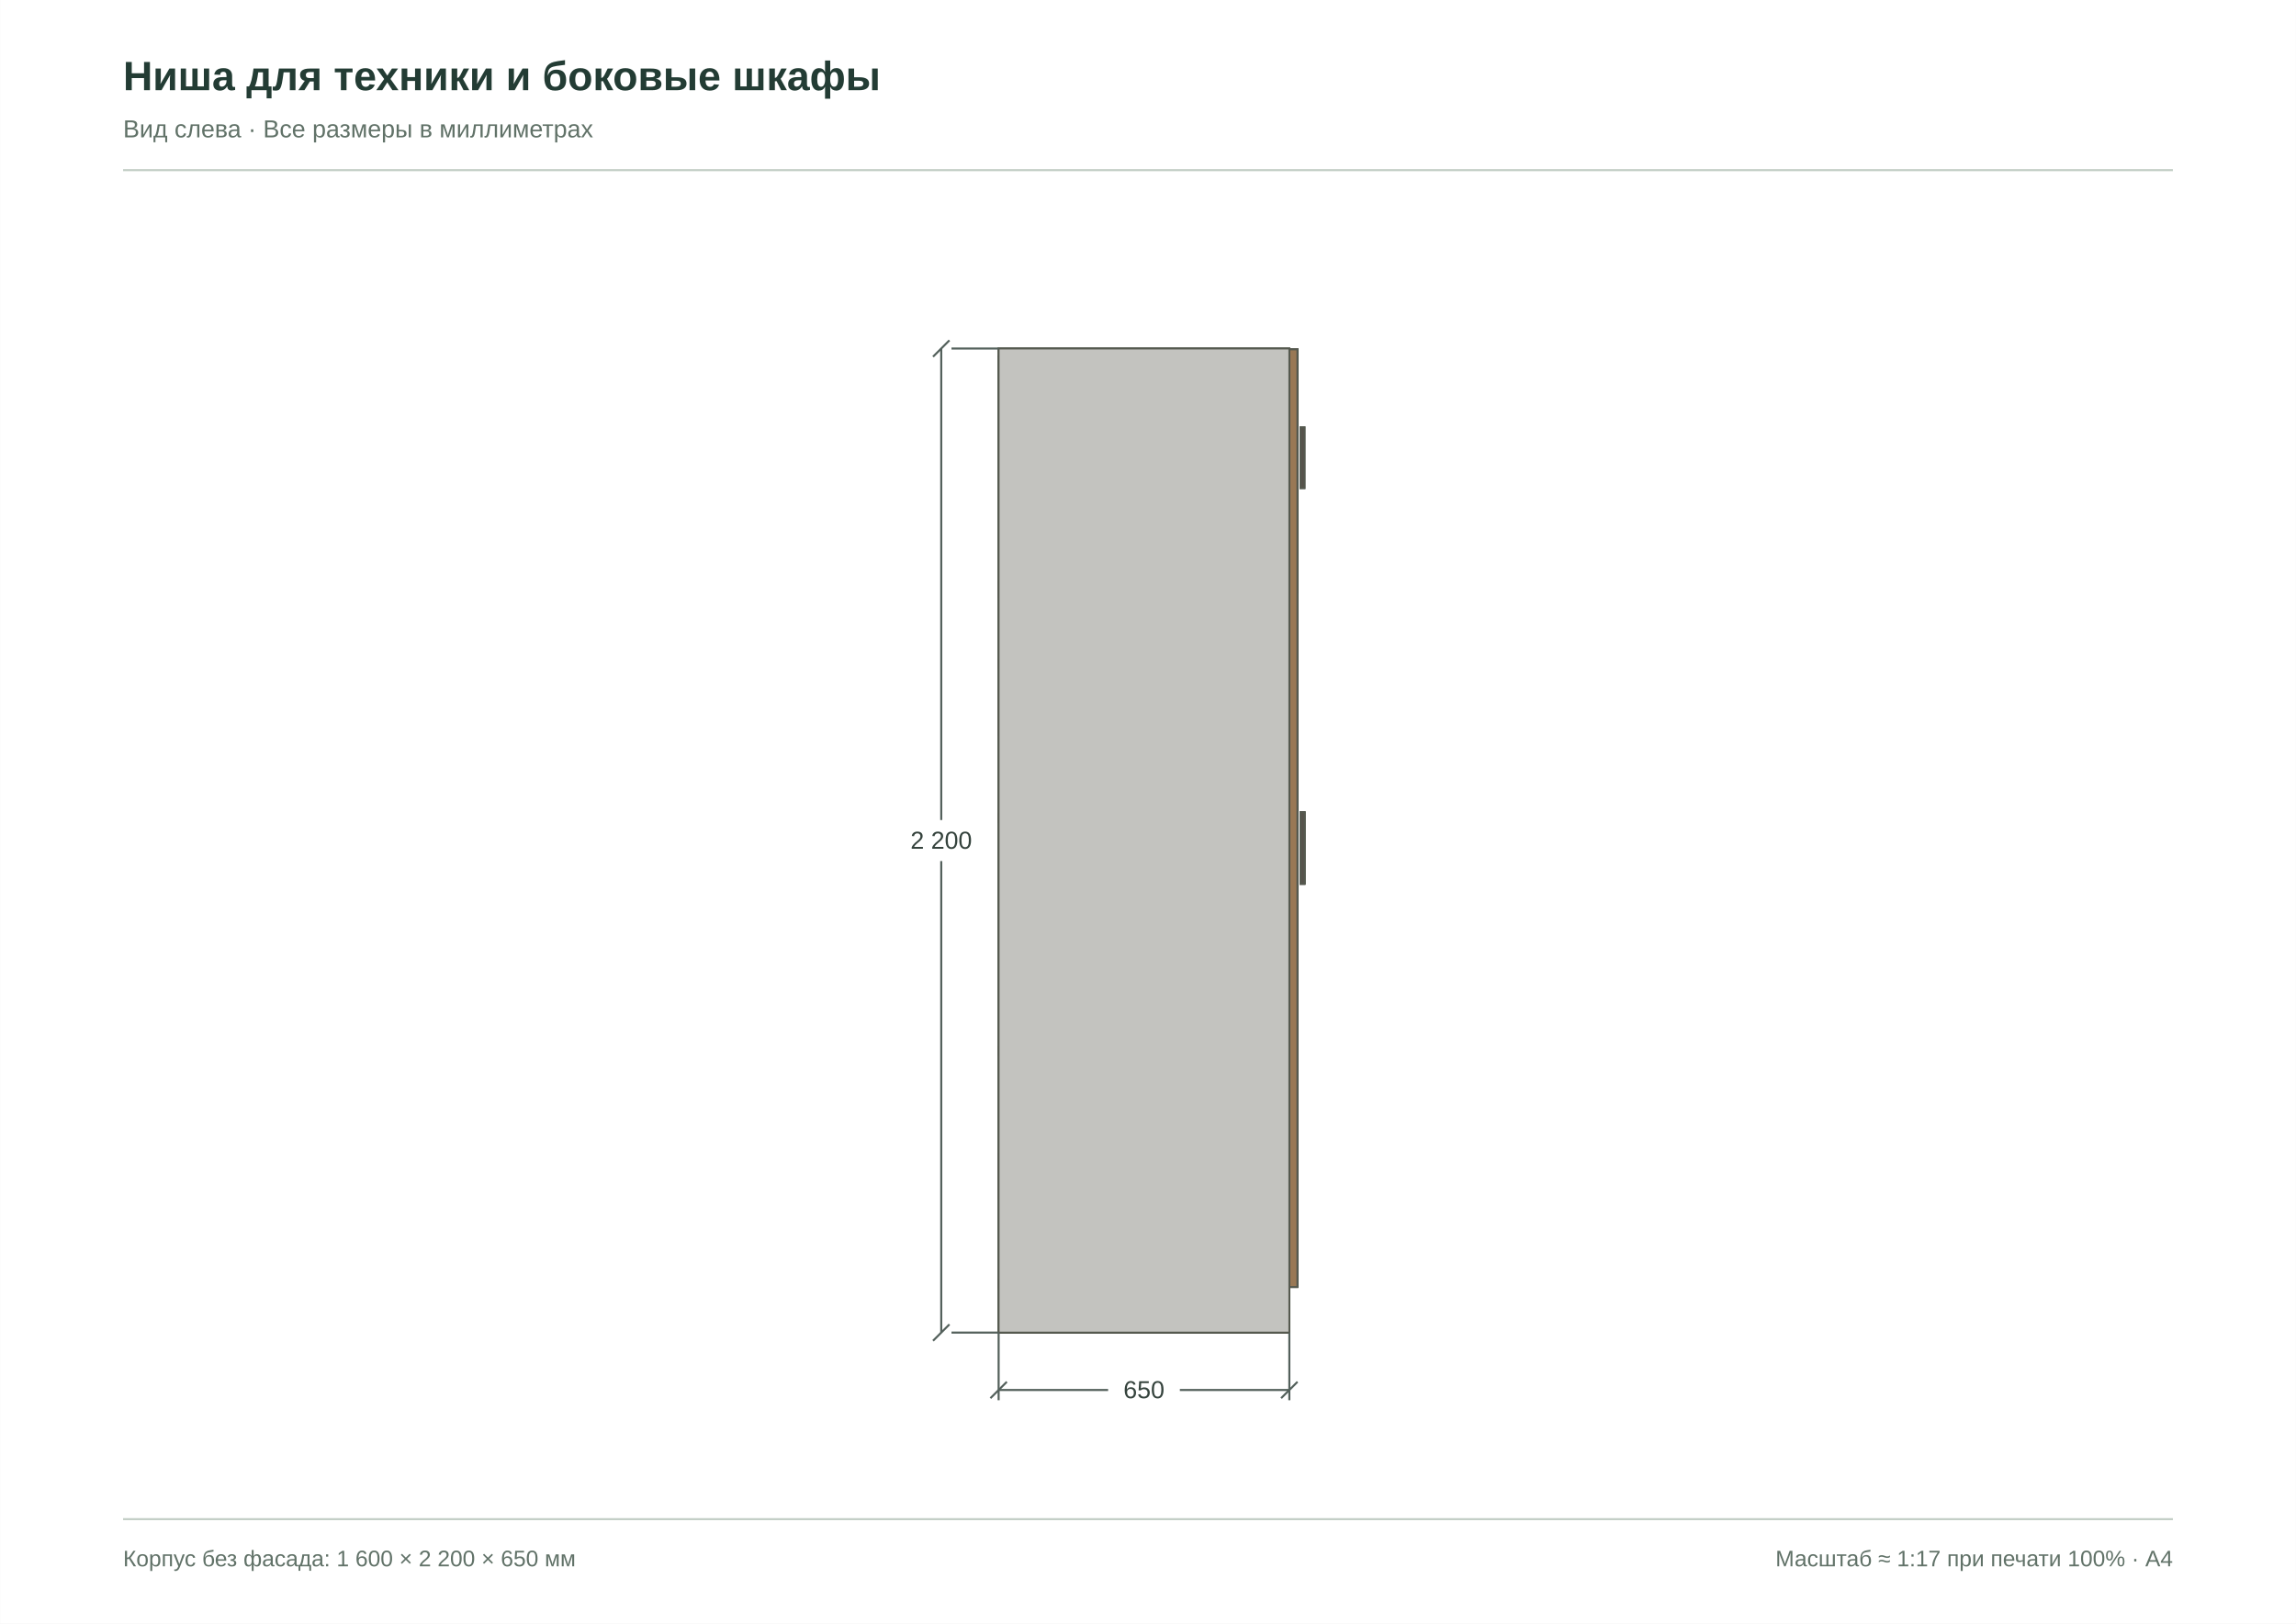
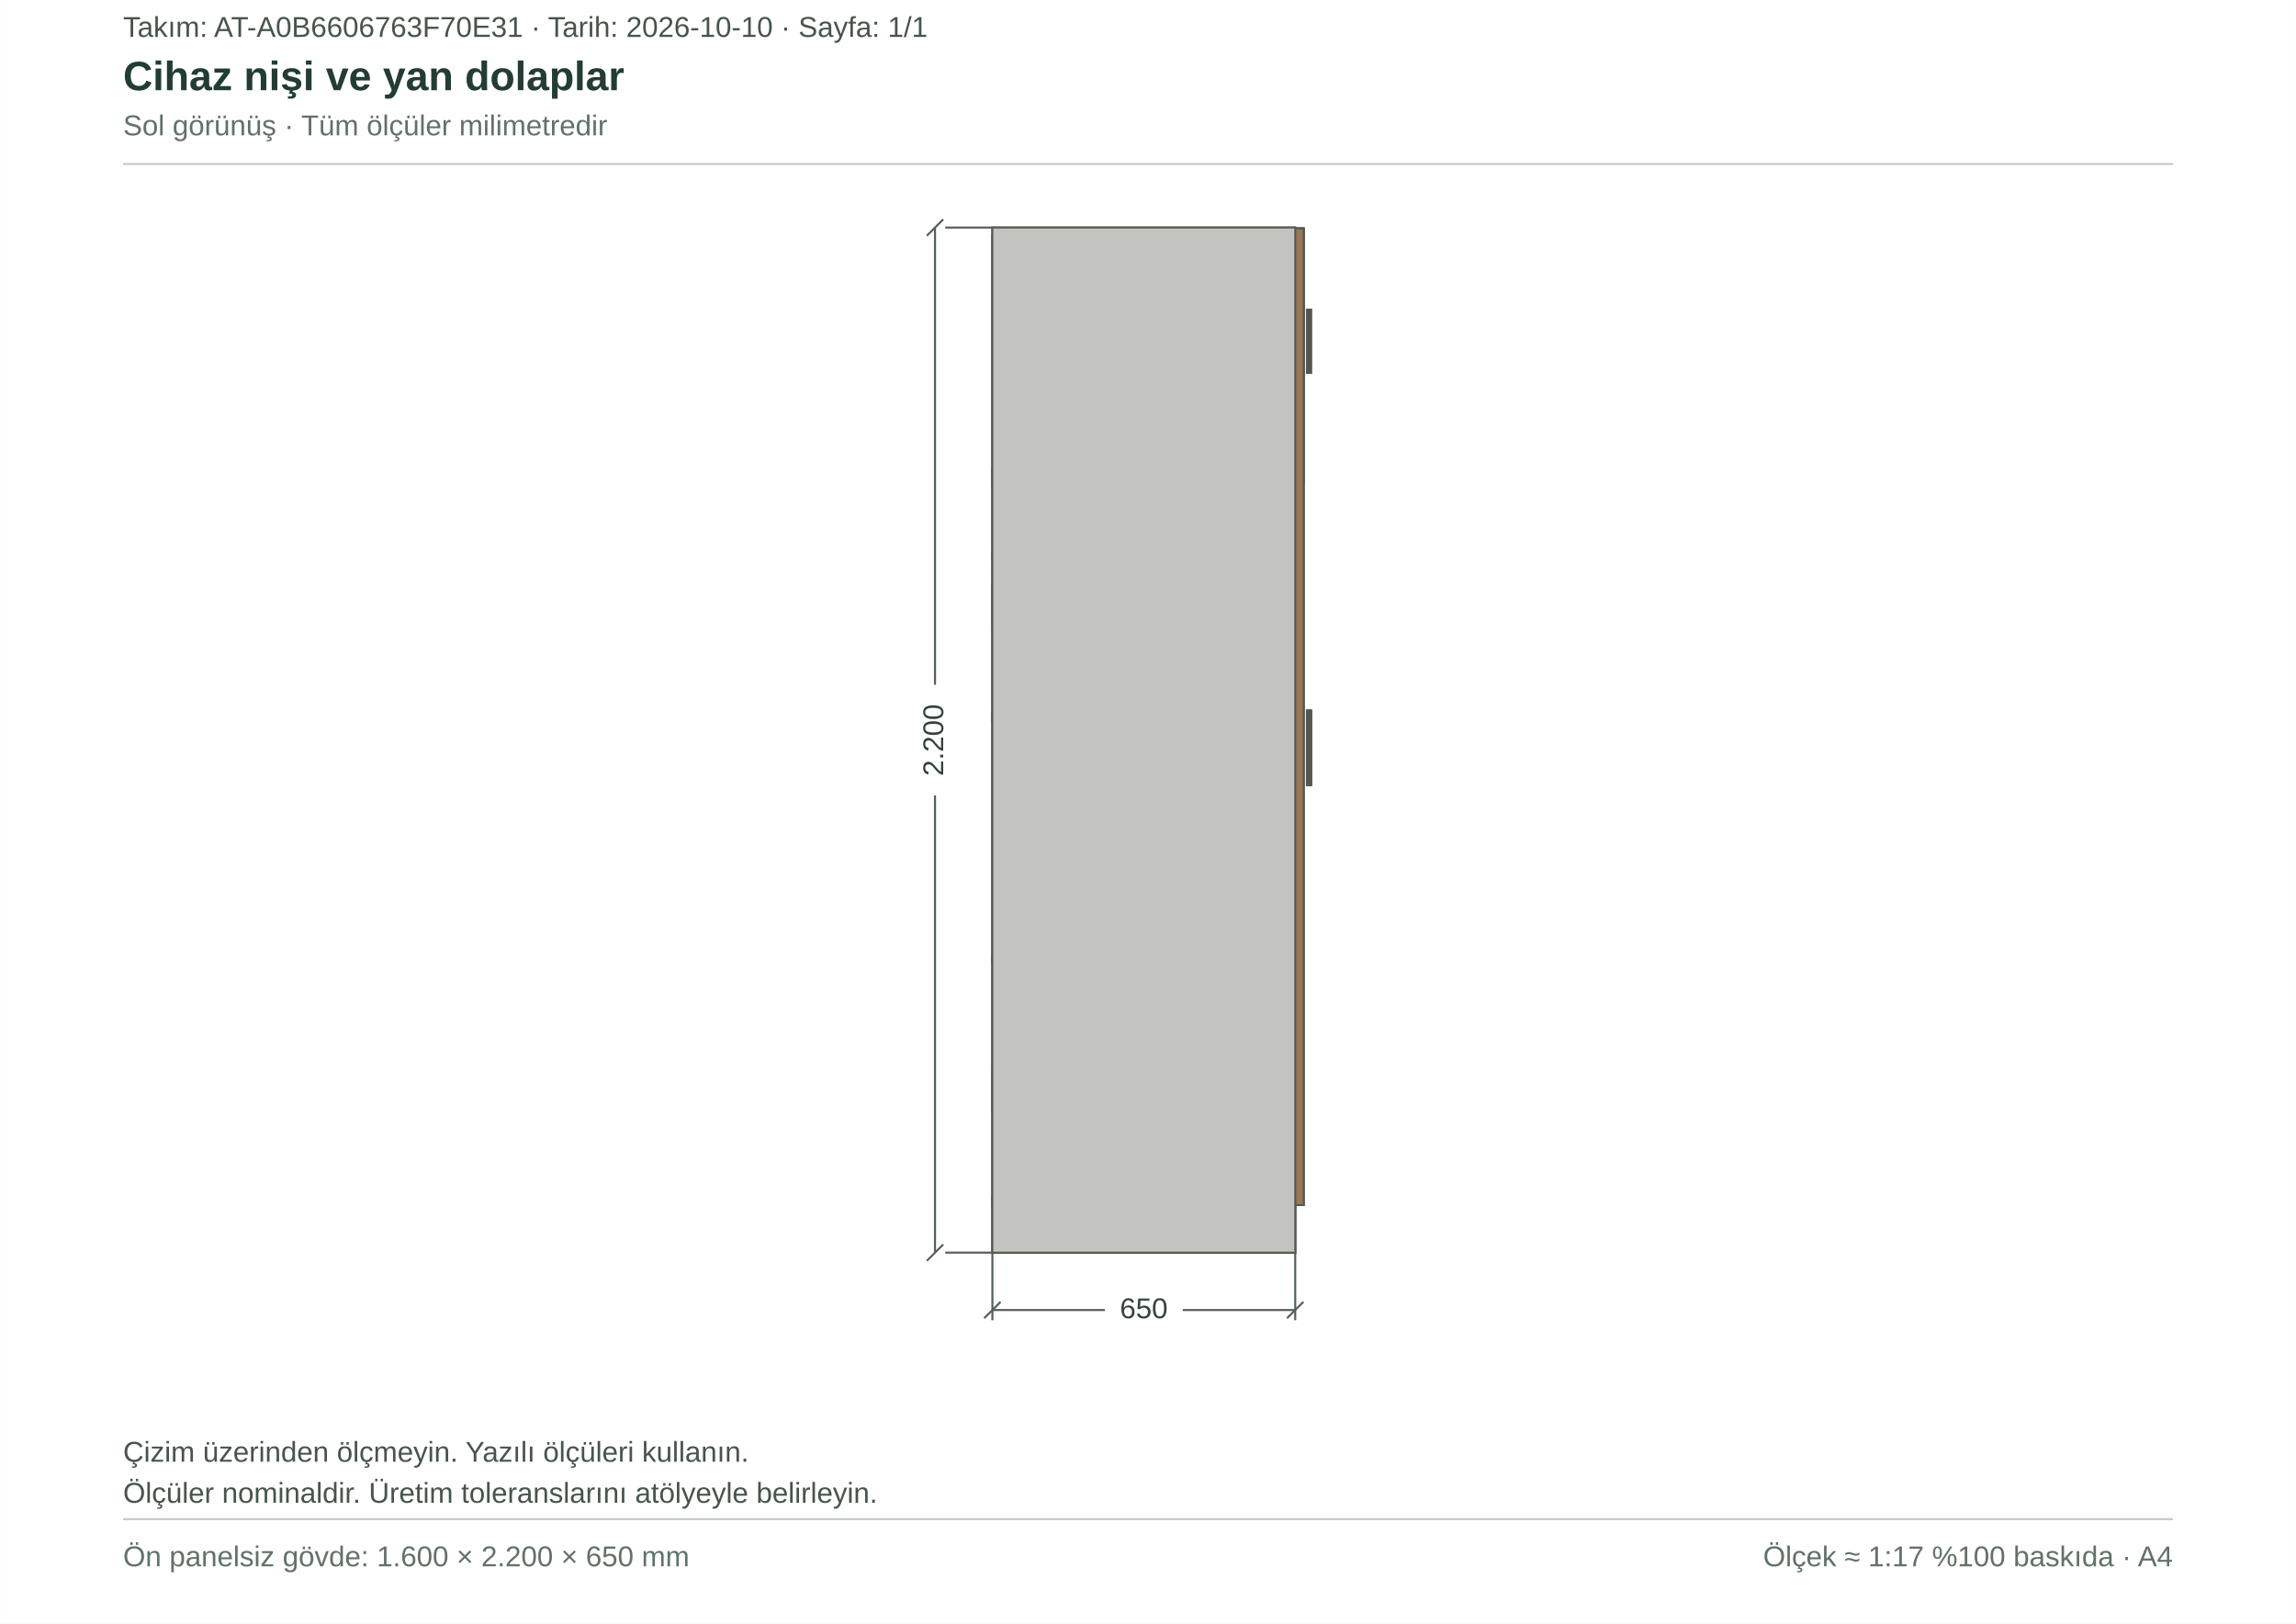
- <svg xmlns="http://www.w3.org/2000/svg" data-i18n="off" lang="ru" width="297mm" height="210mm" viewBox="0 0 1120 792" role="img" aria-label="Ниша для техники и боковые шкафы: Вид слева">
+ <svg xmlns="http://www.w3.org/2000/svg" data-i18n="off" lang="tr" width="297mm" height="210mm" viewBox="0 0 1120 792" role="img" aria-label="Cihaz nişi ve yan dolaplar: Sol görünüş" data-drawing-view="left" data-annotation-page="1" data-annotation-page-count="1" data-annotation-label-count="2">
  <rect width="1120" height="792" fill="white" />
  <g font-family="Arial, sans-serif">
-     <text x="60" y="44" font-size="20" font-weight="600" fill="#233c34">Ниша для техники и боковые шкафы</text>
-     <text x="60" y="67" font-size="12" fill="#617268">Вид слева · Все размеры в миллиметрах</text>
-     <path d="M60,83 H1060" stroke="#c3cec6" />
-     <g transform="translate(60,90)">
-       <polygon points="427.13,560 568.95,560 568.95,80 427.13,80" data-component="body" data-part-id="cabinet-1-part-2" fill="#c3c3bf" fill-opacity="1" stroke="#55594f" stroke-width="0.9" />
-       <polygon points="574.4,341.1 576.36,341.1 576.36,306.19 574.4,306.19" data-component="door-handle" data-section-id="laundry-right" data-door-opening="right" data-front-index="2" fill="#57534b" fill-opacity="1" stroke="#55594f" stroke-width="0.9" />
-       <polygon points="568.95,537.75 572.87,537.75 572.87,80.44 568.95,80.44" data-component="front" data-section-id="laundry-right" data-door-opening="right" data-front-index="2" fill="#997855" fill-opacity="1" stroke="#55594f" stroke-width="0.9" />
-       <polygon points="574.4,341.1 576.36,341.1 576.36,306.19 574.4,306.19" data-component="door-handle" data-section-id="laundry-right" data-door-opening="left" data-front-index="1" fill="#57534b" fill-opacity="1" stroke="#55594f" stroke-width="0.9" />
-       <polygon points="564.58,424.62 427.13,424.62 427.13,420.69 564.58,420.69" data-component="shelf" data-part-id="cabinet-1-part-14" data-section-id="laundry-right" fill="#c3c3bf" fill-opacity="1" stroke="#55594f" stroke-width="0.9" />
-       <polygon points="564.58,311.05 427.13,311.05 427.13,307.13 564.58,307.13" data-component="shelf" data-part-id="cabinet-1-part-15" data-section-id="laundry-right" fill="#c3c3bf" fill-opacity="1" stroke="#55594f" stroke-width="0.9" />
-       <polygon points="564.58,197.49 427.13,197.49 427.13,193.56 564.58,193.56" data-component="shelf" data-part-id="cabinet-1-part-16" data-section-id="laundry-right" fill="#c3c3bf" fill-opacity="1" stroke="#55594f" stroke-width="0.9" />
-       <polygon points="568.95,538.18 427.13,538.18 427.13,534.25 568.95,534.25" data-component="bottom" data-part-id="cabinet-1-part-5" data-section-id="laundry-right" fill="#c3c3bf" fill-opacity="1" stroke="#55594f" stroke-width="0.9" />
-       <polygon points="554.76,560 558.69,560 558.69,540.36 554.76,540.36" data-component="plinth" data-part-id="cabinet-1-part-18" data-section-id="laundry-right" fill="#c3c3bf" fill-opacity="1" stroke="#55594f" stroke-width="0.9" />
-       <polygon points="568.95,537.75 572.87,537.75 572.87,80.44 568.95,80.44" data-component="front" data-section-id="laundry-right" data-door-opening="left" data-front-index="1" fill="#997855" fill-opacity="1" stroke="#55594f" stroke-width="0.9" />
-       <polygon points="427.13,560 568.95,560 568.95,83.93 427.13,83.93" data-component="partition" data-part-id="cabinet-1-part-9" fill="#c3c3bf" fill-opacity="1" stroke="#55594f" stroke-width="0.9" />
-       <polygon points="574.4,148.09 576.36,148.09 576.36,118.42 574.4,118.42" data-component="door-handle" data-section-id="laundry-upper" data-door-opening="right" data-front-index="2" fill="#57534b" fill-opacity="1" stroke="#55594f" stroke-width="0.9" />
-       <polygon points="568.95,199.13 572.87,199.13 572.87,80.44 568.95,80.44" data-component="front" data-section-id="laundry-upper" data-door-opening="right" data-front-index="2" fill="#997855" fill-opacity="1" stroke="#55594f" stroke-width="0.9" />
-       <polygon points="574.4,148.09 576.36,148.09 576.36,118.42 574.4,118.42" data-component="door-handle" data-section-id="laundry-upper" data-door-opening="left" data-front-index="1" fill="#57534b" fill-opacity="1" stroke="#55594f" stroke-width="0.9" />
-       <polygon points="568.97,406.07 569.01,406.07 569.01,392.16 568.97,392.16" data-component="appliance-detail" data-section-id="laundry-floor" fill="#969f9c" fill-opacity="1" stroke="#55594f" stroke-width="0.9" />
-       <polygon points="438.04,560 568.95,560 568.95,374.55 438.04,374.55" data-component="appliance" data-section-id="laundry-floor" fill="#b1b5b4" fill-opacity="1" stroke="#55594f" stroke-width="0.9" />
-       <polygon points="564.58,230.76 431.49,230.76 431.49,226.84 564.58,226.84" data-component="pull-out-shelf" data-part-id="cabinet-1-part-13" data-section-id="laundry-shelf" fill="#c3c3bf" fill-opacity="1" stroke="#55594f" stroke-width="0.9" />
-       <polygon points="568.95,201.31 427.13,201.31 427.13,197.38 568.95,197.38" data-component="partition" data-part-id="cabinet-1-part-7" fill="#c3c3bf" fill-opacity="1" stroke="#55594f" stroke-width="0.9" />
-       <polygon points="568.95,235.78 427.13,235.78 427.13,231.85 568.95,231.85" data-component="partition" data-part-id="cabinet-1-part-8" fill="#c3c3bf" fill-opacity="1" stroke="#55594f" stroke-width="0.9" />
-       <polygon points="427.13,268.51 431.05,268.51 431.05,246.69 427.13,246.69" data-component="brace" data-part-id="cabinet-1-part-19" data-section-id="laundry-floor" fill="#c3c3bf" fill-opacity="1" stroke="#55594f" stroke-width="0.9" />
-       <polygon points="427.13,494.55 431.05,494.55 431.05,472.73 427.13,472.73" data-component="brace" data-part-id="cabinet-1-part-20" data-section-id="laundry-floor" fill="#c3c3bf" fill-opacity="1" stroke="#55594f" stroke-width="0.9" />
-       <polygon points="568.95,199.13 572.87,199.13 572.87,80.44 568.95,80.44" data-component="front" data-section-id="laundry-upper" data-door-opening="left" data-front-index="1" fill="#997855" fill-opacity="1" stroke="#55594f" stroke-width="0.9" />
-       <polygon points="427.13,560 568.95,560 568.95,83.93 427.13,83.93" data-component="partition" data-part-id="cabinet-1-part-6" fill="#c3c3bf" fill-opacity="1" stroke="#55594f" stroke-width="0.9" />
-       <polygon points="574.4,341.1 576.36,341.1 576.36,306.19 574.4,306.19" data-component="door-handle" data-section-id="laundry-left" data-door-opening="right" data-front-index="2" fill="#57534b" fill-opacity="1" stroke="#55594f" stroke-width="0.9" />
-       <polygon points="568.95,537.75 572.87,537.75 572.87,80.44 568.95,80.44" data-component="front" data-section-id="laundry-left" data-door-opening="right" data-front-index="2" fill="#997855" fill-opacity="1" stroke="#55594f" stroke-width="0.9" />
-       <polygon points="574.4,341.1 576.36,341.1 576.36,306.19 574.4,306.19" data-component="door-handle" data-section-id="laundry-left" data-door-opening="left" data-front-index="1" fill="#57534b" fill-opacity="1" stroke="#55594f" stroke-width="0.9" />
-       <polygon points="564.58,424.62 427.13,424.62 427.13,420.69 564.58,420.69" data-component="shelf" data-part-id="cabinet-1-part-10" data-section-id="laundry-left" fill="#c3c3bf" fill-opacity="1" stroke="#55594f" stroke-width="0.9" />
-       <polygon points="564.58,311.05 427.13,311.05 427.13,307.13 564.58,307.13" data-component="shelf" data-part-id="cabinet-1-part-11" data-section-id="laundry-left" fill="#c3c3bf" fill-opacity="1" stroke="#55594f" stroke-width="0.9" />
-       <polygon points="564.58,197.49 427.13,197.49 427.13,193.56 564.58,193.56" data-component="shelf" data-part-id="cabinet-1-part-12" data-section-id="laundry-left" fill="#c3c3bf" fill-opacity="1" stroke="#55594f" stroke-width="0.9" />
-       <polygon points="568.95,83.93 427.13,83.93 427.13,80 568.95,80" data-component="body" data-part-id="cabinet-1-part-3" fill="#c3c3bf" fill-opacity="1" stroke="#55594f" stroke-width="0.9" />
-       <polygon points="568.95,538.18 427.13,538.18 427.13,534.25 568.95,534.25" data-component="bottom" data-part-id="cabinet-1-part-4" data-section-id="laundry-left" fill="#c3c3bf" fill-opacity="1" stroke="#55594f" stroke-width="0.9" />
-       <polygon points="554.76,560 558.69,560 558.69,540.36 554.76,540.36" data-component="plinth" data-part-id="cabinet-1-part-17" data-section-id="laundry-left" fill="#c3c3bf" fill-opacity="1" stroke="#55594f" stroke-width="0.9" />
-       <polygon points="568.95,537.75 572.87,537.75 572.87,80.44 568.95,80.44" data-component="front" data-section-id="laundry-left" data-door-opening="left" data-front-index="1" fill="#997855" fill-opacity="1" stroke="#55594f" stroke-width="0.9" />
-       <polygon points="427.13,560 568.95,560 568.95,80 427.13,80" data-component="body" data-part-id="cabinet-1-part-1" fill="#c3c3bf" fill-opacity="1" stroke="#55594f" stroke-width="0.9" />
+     <text data-document-id="AT-A0B6606763F70E31" x="60" y="18" font-size="14" fill="#46554b">Takım: AT-A0B6606763F70E31 · Tarih: 2026-10-10 · Sayfa: 1/1</text>
+     <text x="60" y="44" font-size="20" font-weight="600" fill="#233c34">Cihaz nişi ve yan dolaplar</text>
+     <text x="60" y="66" font-size="14" fill="#617268">Sol görünüş · Tüm ölçüler milimetredir</text>
+     <path d="M60,80 H1060" stroke="#c3cec6" />
+     <g data-drawing-scene="true" transform="translate(60,91)">
+       <polygon points="424.09,520 571.82,520 571.82,20 424.09,20" data-component="body" data-part-id="cabinet-1-part-2" fill="#c3c3bf" fill-opacity="1" stroke="#55594f" stroke-width="0.9" />
+       <polygon points="577.5,291.98 579.55,291.98 579.55,255.62 577.5,255.62" data-component="door-handle" data-section-id="laundry-right" data-door-opening="right" data-front-index="2" fill="#57534b" fill-opacity="1" stroke="#55594f" stroke-width="0.9" />
+       <polygon points="571.82,496.82 575.91,496.82 575.91,20.45 571.82,20.45" data-component="front" data-section-id="laundry-right" data-door-opening="right" data-front-index="2" fill="#997855" fill-opacity="1" stroke="#55594f" stroke-width="0.9" />
+       <polygon points="577.5,291.98 579.55,291.98 579.55,255.62 577.5,255.62" data-component="door-handle" data-section-id="laundry-right" data-door-opening="left" data-front-index="1" fill="#57534b" fill-opacity="1" stroke="#55594f" stroke-width="0.9" />
+       <polygon points="567.27,378.98 424.09,378.98 424.09,374.89 567.27,374.89" data-component="shelf" data-part-id="cabinet-1-part-14" data-section-id="laundry-right" fill="#c3c3bf" fill-opacity="1" stroke="#55594f" stroke-width="0.9" />
+       <polygon points="567.27,260.68 424.09,260.68 424.09,256.59 567.27,256.59" data-component="shelf" data-part-id="cabinet-1-part-15" data-section-id="laundry-right" fill="#c3c3bf" fill-opacity="1" stroke="#55594f" stroke-width="0.9" />
+       <polygon points="567.27,142.39 424.09,142.39 424.09,138.3 567.27,138.3" data-component="shelf" data-part-id="cabinet-1-part-16" data-section-id="laundry-right" fill="#c3c3bf" fill-opacity="1" stroke="#55594f" stroke-width="0.9" />
+       <polygon points="571.82,497.27 424.09,497.27 424.09,493.18 571.82,493.18" data-component="bottom" data-part-id="cabinet-1-part-5" data-section-id="laundry-right" fill="#c3c3bf" fill-opacity="1" stroke="#55594f" stroke-width="0.9" />
+       <polygon points="557.05,520 561.14,520 561.14,499.55 557.05,499.55" data-component="plinth" data-part-id="cabinet-1-part-18" data-section-id="laundry-right" fill="#c3c3bf" fill-opacity="1" stroke="#55594f" stroke-width="0.9" />
+       <polygon points="571.82,496.82 575.91,496.82 575.91,20.45 571.82,20.45" data-component="front" data-section-id="laundry-right" data-door-opening="left" data-front-index="1" fill="#997855" fill-opacity="1" stroke="#55594f" stroke-width="0.9" />
+       <polygon points="424.09,520 571.82,520 571.82,24.09 424.09,24.09" data-component="partition" data-part-id="cabinet-1-part-9" fill="#c3c3bf" fill-opacity="1" stroke="#55594f" stroke-width="0.9" />
+       <polygon points="577.5,90.93 579.55,90.93 579.55,60.02 577.5,60.02" data-component="door-handle" data-section-id="laundry-upper" data-door-opening="right" data-front-index="2" fill="#57534b" fill-opacity="1" stroke="#55594f" stroke-width="0.9" />
+       <polygon points="571.82,144.09 575.91,144.09 575.91,20.45 571.82,20.45" data-component="front" data-section-id="laundry-upper" data-door-opening="right" data-front-index="2" fill="#997855" fill-opacity="1" stroke="#55594f" stroke-width="0.9" />
+       <polygon points="577.5,90.93 579.55,90.93 579.55,60.02 577.5,60.02" data-component="door-handle" data-section-id="laundry-upper" data-door-opening="left" data-front-index="1" fill="#57534b" fill-opacity="1" stroke="#55594f" stroke-width="0.9" />
+       <polygon points="571.84,359.66 571.89,359.66 571.89,345.17 571.84,345.17" data-component="appliance-detail" data-section-id="laundry-floor" fill="#969f9c" fill-opacity="1" stroke="#55594f" stroke-width="0.9" />
+       <polygon points="435.45,520 571.82,520 571.82,326.82 435.45,326.82" data-component="appliance" data-section-id="laundry-floor" fill="#b1b5b4" fill-opacity="1" stroke="#55594f" stroke-width="0.9" />
+       <polygon points="567.27,177.05 428.64,177.05 428.64,172.95 567.27,172.95" data-component="pull-out-shelf" data-part-id="cabinet-1-part-13" data-section-id="laundry-shelf" fill="#c3c3bf" fill-opacity="1" stroke="#55594f" stroke-width="0.9" />
+       <polygon points="571.82,146.36 424.09,146.36 424.09,142.27 571.82,142.27" data-component="partition" data-part-id="cabinet-1-part-7" fill="#c3c3bf" fill-opacity="1" stroke="#55594f" stroke-width="0.9" />
+       <polygon points="571.82,182.27 424.09,182.27 424.09,178.18 571.82,178.18" data-component="partition" data-part-id="cabinet-1-part-8" fill="#c3c3bf" fill-opacity="1" stroke="#55594f" stroke-width="0.9" />
+       <polygon points="424.09,216.36 428.18,216.36 428.18,193.64 424.09,193.64" data-component="brace" data-part-id="cabinet-1-part-19" data-section-id="laundry-floor" fill="#c3c3bf" fill-opacity="1" stroke="#55594f" stroke-width="0.9" />
+       <polygon points="424.09,451.82 428.18,451.82 428.18,429.09 424.09,429.09" data-component="brace" data-part-id="cabinet-1-part-20" data-section-id="laundry-floor" fill="#c3c3bf" fill-opacity="1" stroke="#55594f" stroke-width="0.9" />
+       <polygon points="571.82,144.09 575.91,144.09 575.91,20.45 571.82,20.45" data-component="front" data-section-id="laundry-upper" data-door-opening="left" data-front-index="1" fill="#997855" fill-opacity="1" stroke="#55594f" stroke-width="0.9" />
+       <polygon points="424.09,520 571.82,520 571.82,24.09 424.09,24.09" data-component="partition" data-part-id="cabinet-1-part-6" fill="#c3c3bf" fill-opacity="1" stroke="#55594f" stroke-width="0.9" />
+       <polygon points="577.5,291.98 579.55,291.98 579.55,255.62 577.5,255.62" data-component="door-handle" data-section-id="laundry-left" data-door-opening="right" data-front-index="2" fill="#57534b" fill-opacity="1" stroke="#55594f" stroke-width="0.9" />
+       <polygon points="571.82,496.82 575.91,496.82 575.91,20.45 571.82,20.45" data-component="front" data-section-id="laundry-left" data-door-opening="right" data-front-index="2" fill="#997855" fill-opacity="1" stroke="#55594f" stroke-width="0.9" />
+       <polygon points="577.5,291.98 579.55,291.98 579.55,255.62 577.5,255.62" data-component="door-handle" data-section-id="laundry-left" data-door-opening="left" data-front-index="1" fill="#57534b" fill-opacity="1" stroke="#55594f" stroke-width="0.9" />
+       <polygon points="567.27,378.98 424.09,378.98 424.09,374.89 567.27,374.89" data-component="shelf" data-part-id="cabinet-1-part-10" data-section-id="laundry-left" fill="#c3c3bf" fill-opacity="1" stroke="#55594f" stroke-width="0.9" />
+       <polygon points="567.27,260.68 424.09,260.68 424.09,256.59 567.27,256.59" data-component="shelf" data-part-id="cabinet-1-part-11" data-section-id="laundry-left" fill="#c3c3bf" fill-opacity="1" stroke="#55594f" stroke-width="0.9" />
+       <polygon points="567.27,142.39 424.09,142.39 424.09,138.3 567.27,138.3" data-component="shelf" data-part-id="cabinet-1-part-12" data-section-id="laundry-left" fill="#c3c3bf" fill-opacity="1" stroke="#55594f" stroke-width="0.9" />
+       <polygon points="571.82,24.09 424.09,24.09 424.09,20 571.82,20" data-component="body" data-part-id="cabinet-1-part-3" fill="#c3c3bf" fill-opacity="1" stroke="#55594f" stroke-width="0.9" />
+       <polygon points="571.82,497.27 424.09,497.27 424.09,493.18 571.82,493.18" data-component="bottom" data-part-id="cabinet-1-part-4" data-section-id="laundry-left" fill="#c3c3bf" fill-opacity="1" stroke="#55594f" stroke-width="0.9" />
+       <polygon points="557.05,520 561.14,520 561.14,499.55 557.05,499.55" data-component="plinth" data-part-id="cabinet-1-part-17" data-section-id="laundry-left" fill="#c3c3bf" fill-opacity="1" stroke="#55594f" stroke-width="0.9" />
+       <polygon points="571.82,496.82 575.91,496.82 575.91,20.45 571.82,20.45" data-component="front" data-section-id="laundry-left" data-door-opening="left" data-front-index="1" fill="#997855" fill-opacity="1" stroke="#55594f" stroke-width="0.9" />
+       <polygon points="424.09,520 571.82,520 571.82,20 424.09,20" data-component="body" data-part-id="cabinet-1-part-1" fill="#c3c3bf" fill-opacity="1" stroke="#55594f" stroke-width="0.9" />
+       <g data-label-leaders="true" />
      <g fill="none" stroke="#53605b" stroke-width="1">
-         <path d="M427.13,560 L427.13,593" />
-         <path d="M568.95,560 L568.95,593" />
-         <path d="M427.13,588 L568.95,588" />
-         <path d="M423.13,592 L431.13,584" />
-         <path d="M564.95,592 L572.95,584" />
+         <path d="M424.09,520 L424.09,553" />
+         <path d="M571.82,520 L571.82,553" />
+         <path d="M424.09,548 L571.82,548" />
+         <path d="M420.09,552 L428.09,544" />
+         <path d="M567.82,552 L575.82,544" />
      </g>
-       <rect x="480.54" y="578" width="35" height="20" fill="white" />
-       <text x="498.04" y="592" text-anchor="middle" font-size="12" fill="#35433d">650</text>
+       <g data-callout-index="1" data-callout-page="1" data-label-x="478.95" data-label-y="538" data-label-width="38" data-label-height="20" data-label-kind="dimension" data-source-anchor-x="497.95" data-source-anchor-y="548">
+         <g data-drawing-label="dimension" data-anchor-x="497.95" data-anchor-y="548">
+           <rect x="478.95" y="538" width="38" height="20" fill="white" />
+           <text x="497.95" y="552" text-anchor="middle" font-size="14" fill="#35433d">650</text>
+         </g>
+       </g>
      <g fill="none" stroke="#53605b" stroke-width="1">
-         <path d="M427.13,560 L404.13,560" />
-         <path d="M427.13,80 L404.13,80" />
-         <path d="M399.13,560 L399.13,80" />
-         <path d="M395.13,564 L403.13,556" />
-         <path d="M395.13,84 L403.13,76" />
+         <path d="M424.09,520 L401.09,520" />
+         <path d="M424.09,20 L401.09,20" />
+         <path d="M396.09,520 L396.09,20" />
+         <path d="M392.09,524 L400.09,516" />
+         <path d="M392.09,24 L400.09,16" />
      </g>
-       <rect x="374.63" y="310" width="49" height="20" fill="white" />
-       <text x="399.13" y="324" text-anchor="middle" font-size="12" fill="#35433d">2 200</text>
+       <g data-callout-index="2" data-callout-page="1" data-label-x="386.09" data-label-y="243" data-label-width="20" data-label-height="54" data-label-kind="dimension" data-source-anchor-x="396.09" data-source-anchor-y="270">
+         <g data-drawing-label="dimension" data-anchor-x="396.09" data-anchor-y="270">
+           <rect x="369.09" y="260" width="54" height="20" fill="white" transform="rotate(-90 396.09 270)" />
+           <text x="396.09" y="274" text-anchor="middle" font-size="14" fill="#35433d" transform="rotate(-90 396.09 270)">2.200</text>
+         </g>
+       </g>
    </g>
    <path d="M60,741 H1060" stroke="#c3cec6" />
-     <text x="60" y="764" font-size="11" fill="#617268">Корпус без фасада: 1 600 × 2 200 × 650 мм</text>
-     <text x="1060" y="764" text-anchor="end" font-size="11" fill="#617268">Масштаб ≈ 1:17 при печати 100% · A4</text>
+     <text x="60" y="764" font-size="14" fill="#617268">Ön panelsiz gövde: 1.600 × 2.200 × 650 mm</text>
+     <text x="1060" y="764" text-anchor="end" font-size="14" fill="#617268">Ölçek ≈ 1:17 %100 baskıda · A4</text>
+     <text data-reading-note="not-to-scale" x="60" y="713" font-size="14" fill="#46554b">Çizim üzerinden ölçmeyin. Yazılı ölçüleri kullanın.</text>
+     <text x="60" y="733" font-size="14" fill="#46554b">Ölçüler nominaldir. Üretim toleranslarını atölyeyle belirleyin.</text>
  </g>
</svg>
